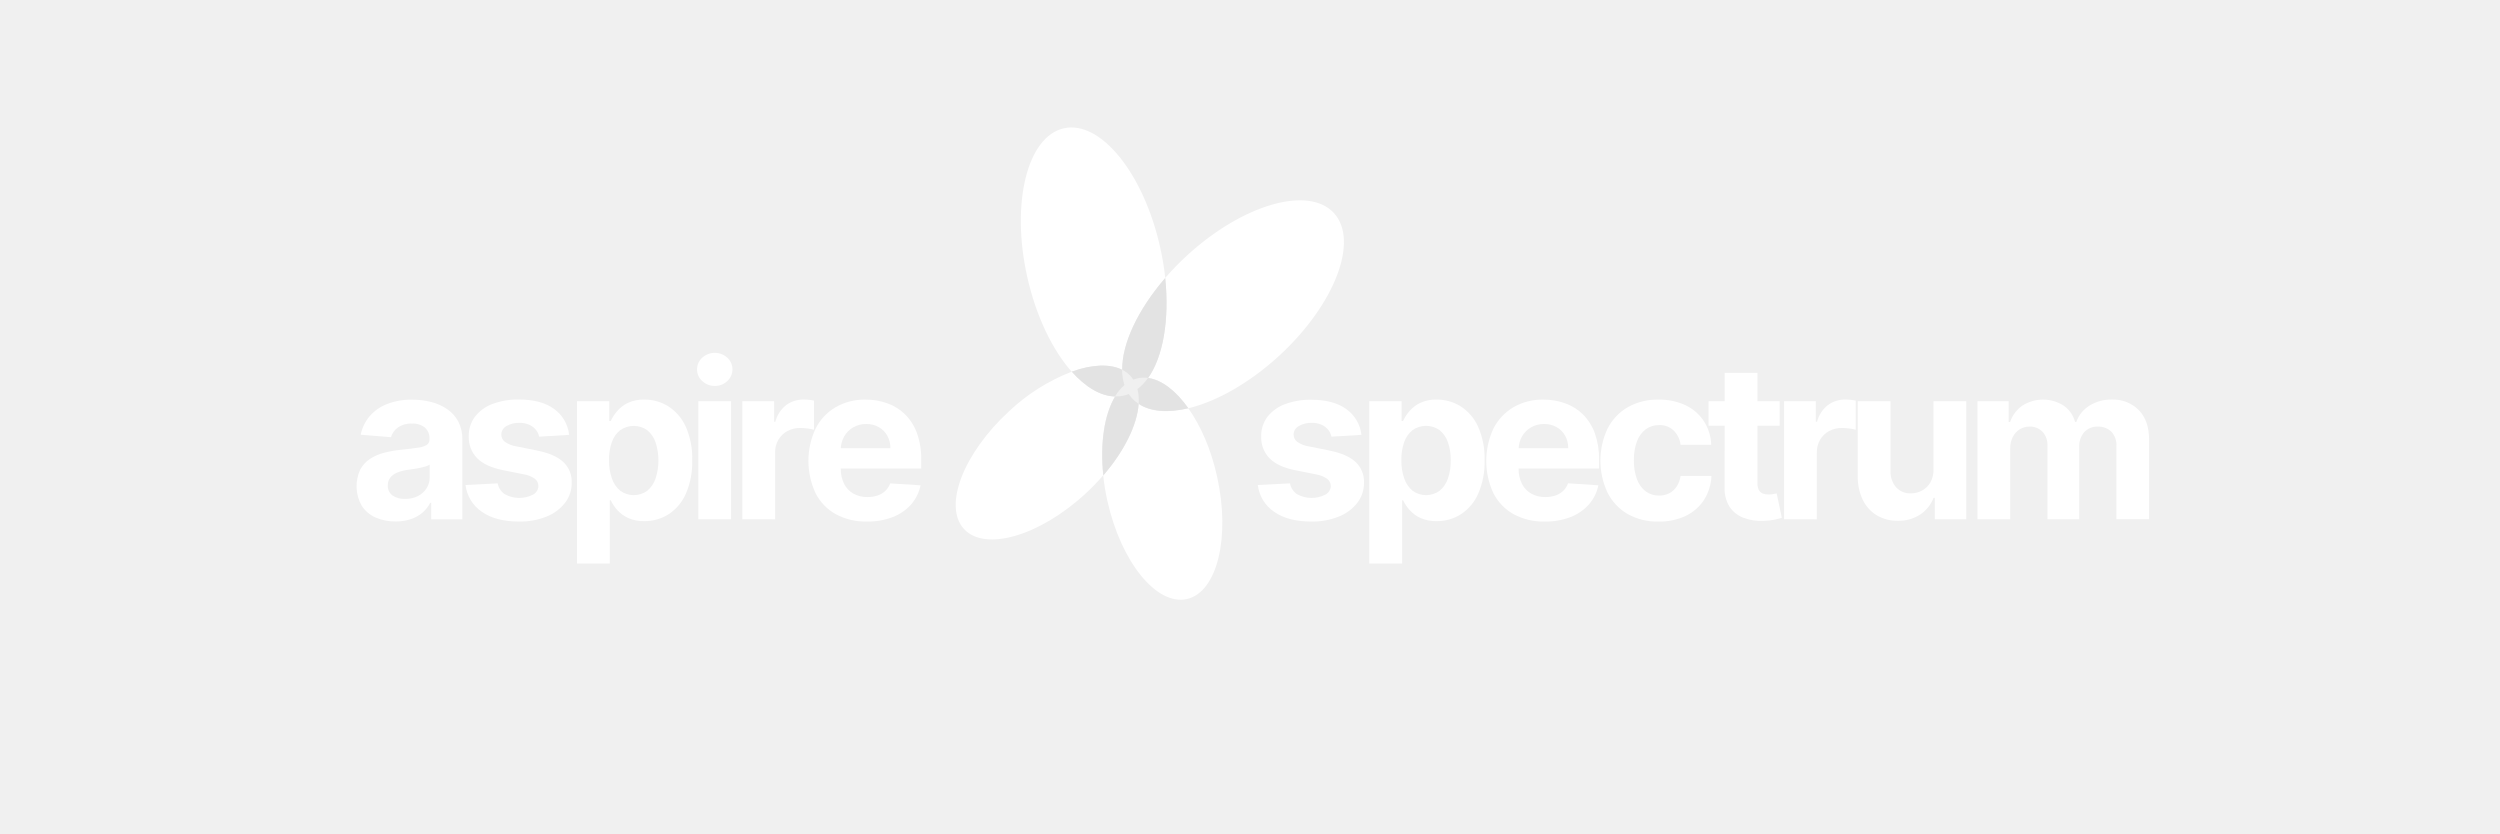
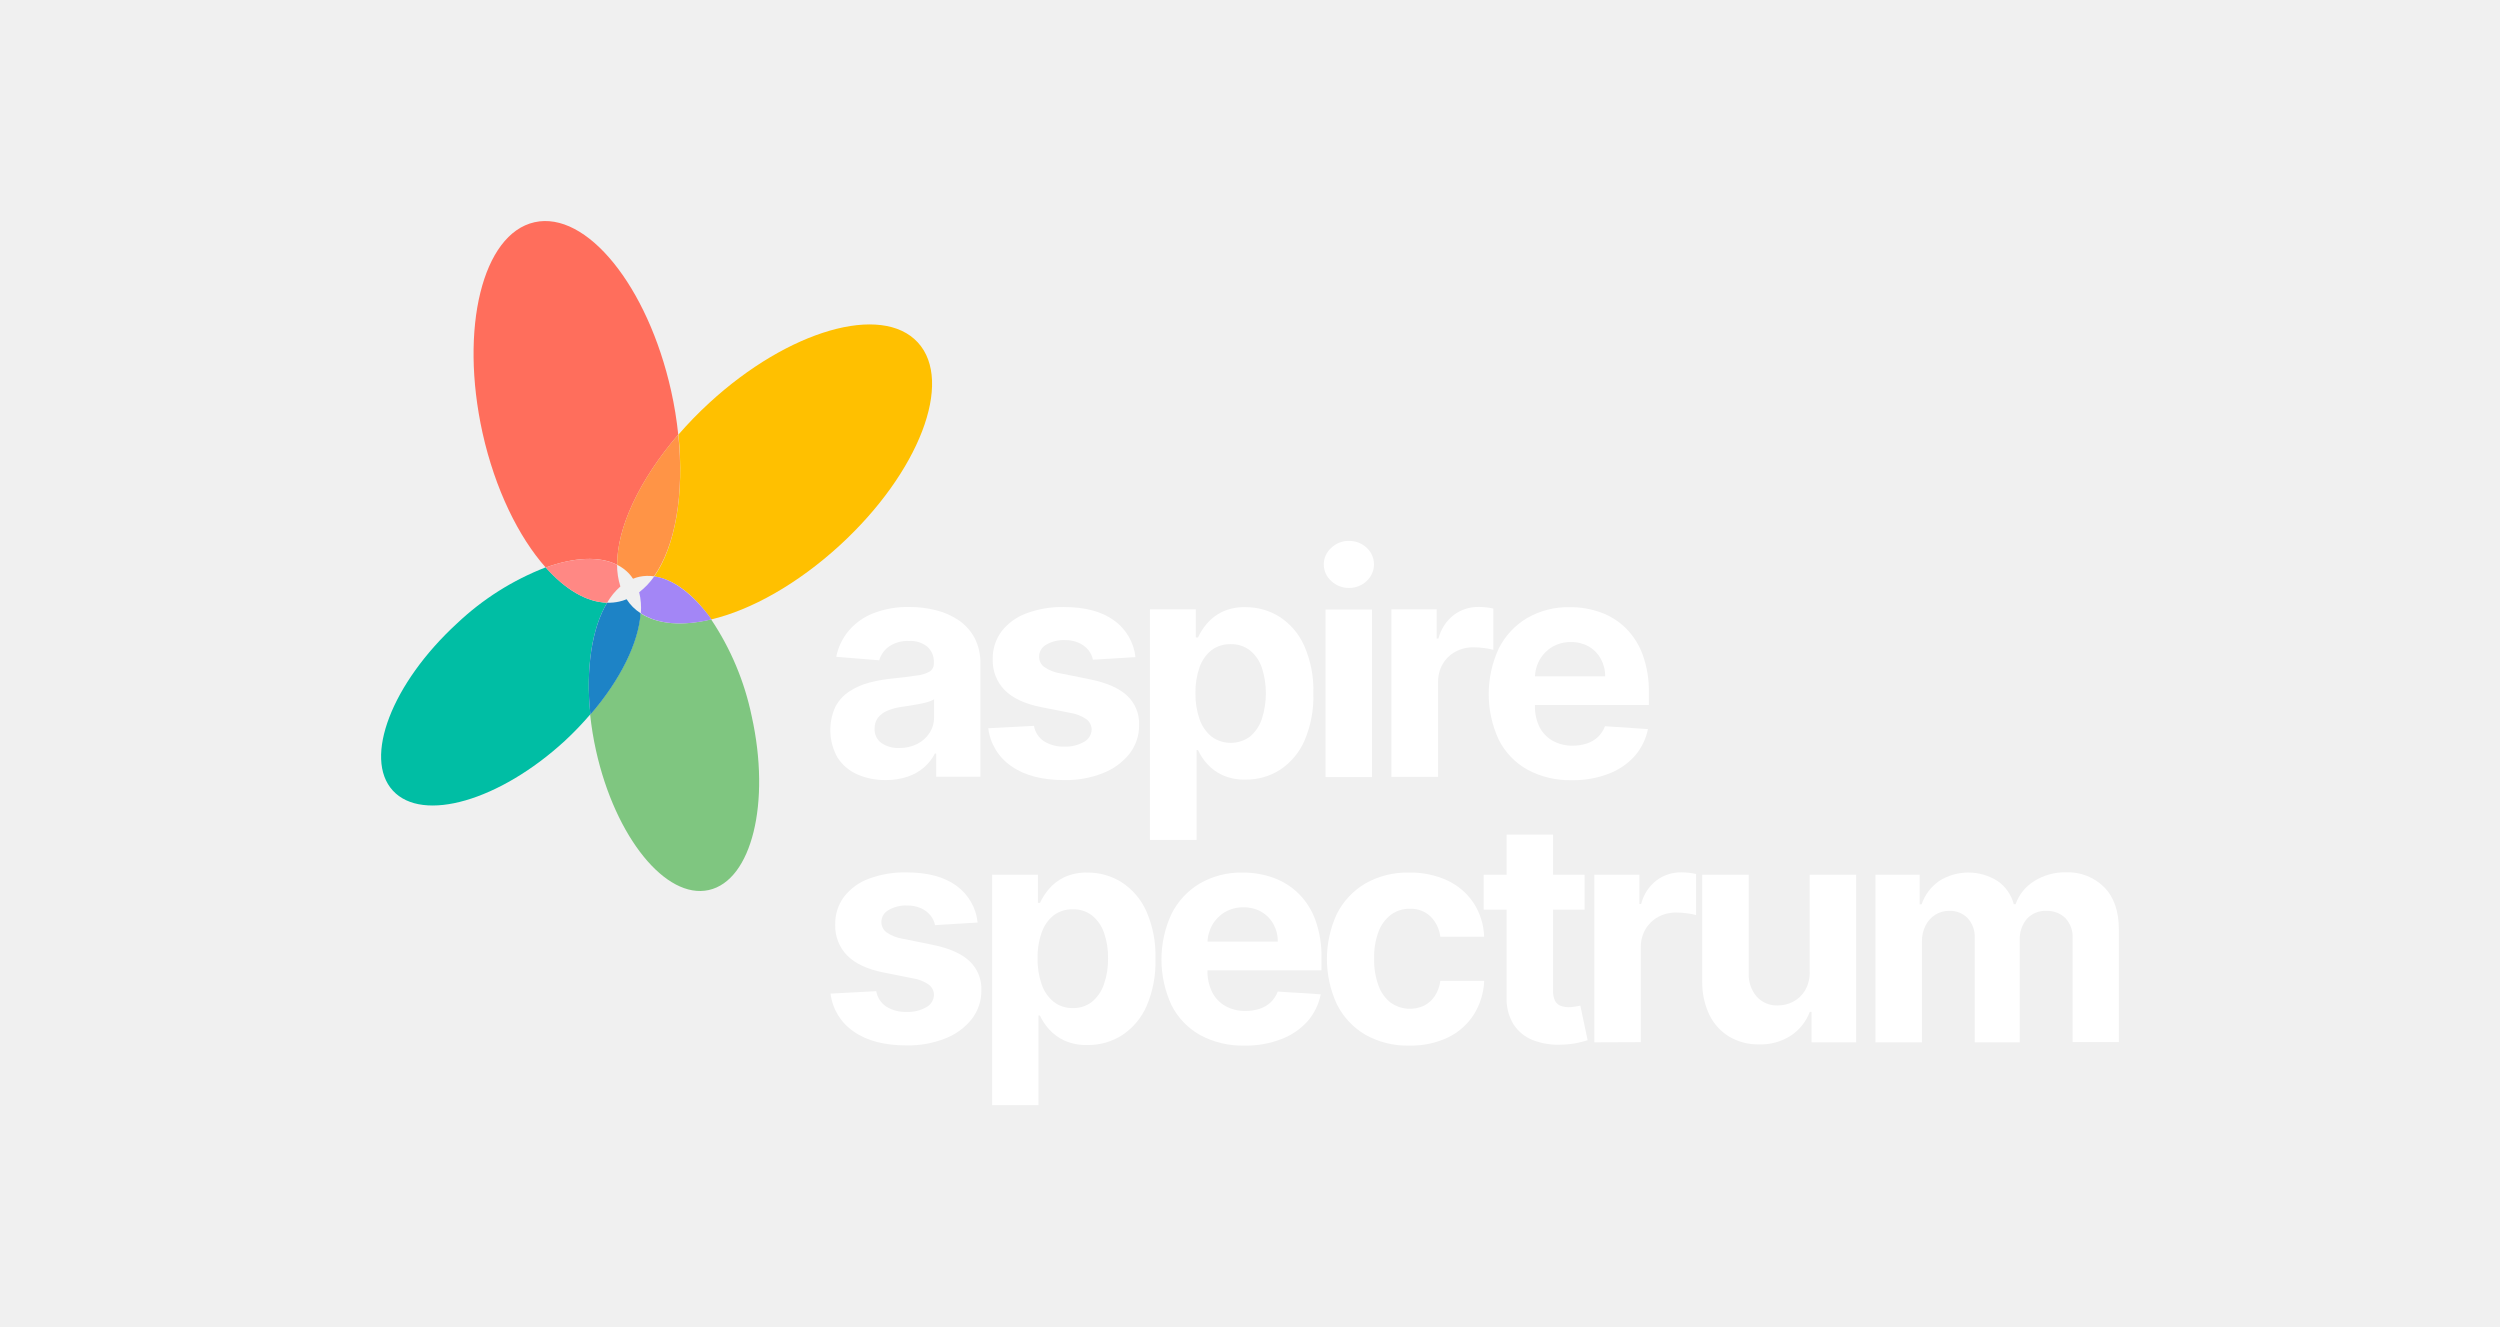
- <svg xmlns="http://www.w3.org/2000/svg" id="Layer_1" data-name="Layer 1" viewBox="0 0 900 300">
+ <svg xmlns="http://www.w3.org/2000/svg" id="Layer_1" data-name="Layer 1" viewBox="0 0 565.54 300">
  <defs>
-     <style>.cls-1{fill:#fff;}.cls-2{fill:#e3e3e3;}</style>
+     <style>.cls-1{fill:#ff6e5c;}.cls-2{fill:#ffc000;}.cls-3{fill:#ff9446;}.cls-4{fill:#00bea4;}.cls-5{fill:#ff8884;}.cls-6{fill:#7fc680;}.cls-7{fill:#a386f6;}.cls-8{fill:#1d83c6;}.cls-9{fill:#fff;}</style>
  </defs>
-   <path class="cls-1" d="M404,133.12c-.08-9.28,5.56-21.52,15.5-33A98.51,98.51,0,0,0,417.65,89C411.72,62.4,396.2,43.24,383,46.19S363.87,73.07,369.8,99.66c3.19,14.29,9.15,26.42,16,34.14C393,131.2,399.49,130.85,404,133.12Z" />
-   <path class="cls-1" d="M413.31,136.06c5,.69,10.07,4.67,14.49,10.92,10.06-2.41,21.88-9,32.66-18.87,20.06-18.43,28.9-41.45,19.74-51.42S447.35,73.59,427.3,92a97.14,97.14,0,0,0-7.84,8.07C421,115.22,418.68,128.48,413.31,136.06Z" />
-   <path class="cls-2" d="M404,133.12a10.67,10.67,0,0,1,3,2.26,11.24,11.24,0,0,1,1,1.3,10.11,10.11,0,0,1,1.56-.49,10.38,10.38,0,0,1,3.77-.13c5.37-7.58,7.73-20.84,6.15-36C409.52,111.6,403.88,123.84,404,133.12Z" />
-   <path class="cls-1" d="M401.41,142.74c-5.22-.13-10.64-3.39-15.58-8.94A69.28,69.28,0,0,0,363.32,148c-16.55,15.21-23.84,34.21-16.29,42.43s27.11,2.57,43.66-12.64a80.78,80.78,0,0,0,6.47-6.67C395.94,159.48,397.57,149.15,401.41,142.74Z" />
-   <path class="cls-2" d="M401.41,142.74a16.28,16.28,0,0,1,3.39-4.12,17.91,17.91,0,0,1-.84-5.5c-4.47-2.27-10.94-1.92-18.13.68C390.77,139.35,396.19,142.61,401.41,142.74Z" />
-   <path class="cls-1" d="M427.8,147c-7.23,1.73-13.54,1.3-17.89-1.57-.51,7.45-5.08,16.86-12.75,25.74a79.14,79.14,0,0,0,1.5,9.17c4.89,21.94,17.7,37.75,28.6,35.32s15.78-22.19,10.88-44.13C436,161.77,432.24,153.24,427.8,147Z" />
-   <path class="cls-2" d="M413.31,136.06a18,18,0,0,1-3.83,4,16.37,16.37,0,0,1,.43,5.32c4.35,2.87,10.66,3.3,17.89,1.57C423.38,140.73,418.27,136.75,413.31,136.06Z" />
-   <path class="cls-2" d="M409.91,145.41a12.72,12.72,0,0,1-2.35-2,13.12,13.12,0,0,1-1.21-1.57,11.23,11.23,0,0,1-1.89.6,12.52,12.52,0,0,1-3,.28c-3.84,6.41-5.47,16.74-4.25,28.41C404.83,162.27,409.4,152.86,409.91,145.41Z" />
-   <path class="cls-1" d="M142.46,187.73a17.57,17.57,0,0,1-7.25-1.42,11.47,11.47,0,0,1-5-4.24,14.27,14.27,0,0,1-.54-13,10.52,10.52,0,0,1,3.55-3.88,17.06,17.06,0,0,1,5.1-2.21,39.15,39.15,0,0,1,6-1.06c2.48-.25,4.47-.5,6-.73a8.39,8.39,0,0,0,3.3-1,2.3,2.3,0,0,0,1-2V158a5.12,5.12,0,0,0-1.65-4.07,6.84,6.84,0,0,0-4.66-1.44,8.3,8.3,0,0,0-5.06,1.4,6.57,6.57,0,0,0-2.5,3.5l-10.9-.89a14.91,14.91,0,0,1,3.26-6.71,15.89,15.89,0,0,1,6.3-4.37,24,24,0,0,1,9-1.54,27.51,27.51,0,0,1,6.79.83,17.93,17.93,0,0,1,5.79,2.58,12.56,12.56,0,0,1,4,4.47,13.68,13.68,0,0,1,1.46,6.52v28.67H155.22V181h-.33a12,12,0,0,1-2.74,3.5,12.44,12.44,0,0,1-4.13,2.35A16.84,16.84,0,0,1,142.46,187.73Zm3.38-8.13a9.83,9.83,0,0,0,4.59-1,8,8,0,0,0,3.13-2.81,7.24,7.24,0,0,0,1.13-4v-4.52a5.78,5.78,0,0,1-1.5.65,21.84,21.84,0,0,1-2.15.53c-.79.16-1.59.3-2.38.42l-2.16.31a15,15,0,0,0-3.62,1,5.85,5.85,0,0,0-2.41,1.79,4.45,4.45,0,0,0-.86,2.78,4.23,4.23,0,0,0,1.76,3.67A7.48,7.48,0,0,0,145.84,179.6Z" />
-   <path class="cls-1" d="M204.88,156.54l-10.79.66a5.73,5.73,0,0,0-1.19-2.5,6.49,6.49,0,0,0-2.4-1.8,8.42,8.42,0,0,0-3.53-.68,8.79,8.79,0,0,0-4.62,1.15,3.48,3.48,0,0,0-1.88,3.06,3.25,3.25,0,0,0,1.22,2.57,9.59,9.59,0,0,0,4.18,1.69l7.69,1.55q6.21,1.27,9.25,4.1a9.63,9.63,0,0,1,3,7.42,11.57,11.57,0,0,1-2.45,7.33,15.86,15.86,0,0,1-6.7,4.91,25.25,25.25,0,0,1-9.78,1.76q-8.44,0-13.44-3.53a13.62,13.62,0,0,1-5.85-9.62l11.59-.6a5.89,5.89,0,0,0,2.55,3.91,10.82,10.82,0,0,0,10.17.14,3.65,3.65,0,0,0,1.93-3.11,3.31,3.31,0,0,0-1.36-2.65,9.94,9.94,0,0,0-4.1-1.59l-7.36-1.47q-6.23-1.25-9.26-4.31a10.7,10.7,0,0,1-3-7.84A11.35,11.35,0,0,1,171,150a14.08,14.08,0,0,1,6.28-4.57,25.77,25.77,0,0,1,9.51-1.61q8.06,0,12.69,3.41A13.14,13.14,0,0,1,204.88,156.54Z" />
-   <path class="cls-1" d="M207.71,202.88V144.42h11.62v7.14h.53a15.53,15.53,0,0,1,2.26-3.5,11.71,11.71,0,0,1,3.87-3,13.14,13.14,0,0,1,6-1.21,16.08,16.08,0,0,1,8.58,2.42,17,17,0,0,1,6.28,7.28,27.85,27.85,0,0,1,2.35,12.17,28.29,28.29,0,0,1-2.28,12,17,17,0,0,1-6.2,7.39,15.91,15.91,0,0,1-8.76,2.5,13.5,13.5,0,0,1-5.83-1.13,12,12,0,0,1-3.92-2.87,14.16,14.16,0,0,1-2.32-3.5h-.36v22.76Zm11.54-37.21a19,19,0,0,0,1.05,6.62,9.78,9.78,0,0,0,3,4.39,8.27,8.27,0,0,0,9.71,0,9.8,9.8,0,0,0,3-4.43,21.09,21.09,0,0,0,0-13,9.73,9.73,0,0,0-3-4.38,8.48,8.48,0,0,0-9.76,0,9.43,9.43,0,0,0-3,4.32A18.69,18.69,0,0,0,219.25,165.67Z" />
-   <path class="cls-1" d="M257.34,138.94a6.44,6.44,0,0,1-4.52-1.75,5.53,5.53,0,0,1-1.88-4.21,5.6,5.6,0,0,1,1.88-4.22,6.69,6.69,0,0,1,9,0,5.69,5.69,0,0,1,0,8.43A6.32,6.32,0,0,1,257.34,138.94Zm-5.95,48V144.42h11.79v42.51Z" />
-   <path class="cls-1" d="M267.25,186.93V144.42h11.43v7.41h.44a11.15,11.15,0,0,1,3.9-6,10.38,10.38,0,0,1,6.32-2,16.45,16.45,0,0,1,1.91.11,12.54,12.54,0,0,1,1.79.3v10.47a14.62,14.62,0,0,0-2.29-.45,20.57,20.57,0,0,0-2.69-.19,9.39,9.39,0,0,0-4.63,1.12,8.34,8.34,0,0,0-3.21,3.11,8.82,8.82,0,0,0-1.18,4.6v24.05Z" />
-   <path class="cls-1" d="M312.12,187.76a22.57,22.57,0,0,1-11.28-2.67,18,18,0,0,1-7.26-7.58,27.57,27.57,0,0,1,0-23.16,18.79,18.79,0,0,1,7.18-7.72,20.89,20.89,0,0,1,10.89-2.77,22.4,22.4,0,0,1,7.85,1.35,17.57,17.57,0,0,1,6.36,4,18.28,18.28,0,0,1,4.25,6.74,26.85,26.85,0,0,1,1.53,9.48v3.24H295.73v-7.31h24.81a9,9,0,0,0-1.11-4.51,8,8,0,0,0-3.06-3.08,8.91,8.91,0,0,0-4.53-1.13,9.06,9.06,0,0,0-4.74,1.24,8.86,8.86,0,0,0-3.23,3.29,9.46,9.46,0,0,0-1.19,4.58v6.95a11.75,11.75,0,0,0,1.18,5.45,8.38,8.38,0,0,0,3.33,3.54,10,10,0,0,0,5.12,1.25,11.14,11.14,0,0,0,3.6-.55,7.64,7.64,0,0,0,2.8-1.66,7.38,7.38,0,0,0,1.77-2.72l10.91.72A15,15,0,0,1,328,181.6a17.08,17.08,0,0,1-6.59,4.54A24.77,24.77,0,0,1,312.12,187.76Z" />
-   <path class="cls-1" d="M490.12,156.54l-10.8.66a5.63,5.63,0,0,0-1.19-2.5,6.54,6.54,0,0,0-2.39-1.8,8.48,8.48,0,0,0-3.53-.68,8.74,8.74,0,0,0-4.62,1.15,3.47,3.47,0,0,0-1.89,3.06,3.28,3.28,0,0,0,1.22,2.57,9.64,9.64,0,0,0,4.18,1.69l7.7,1.55q6.19,1.27,9.24,4.1a9.64,9.64,0,0,1,3,7.42,11.63,11.63,0,0,1-2.45,7.33,16,16,0,0,1-6.7,4.91,25.33,25.33,0,0,1-9.79,1.76c-5.63,0-10.1-1.17-13.44-3.53a13.62,13.62,0,0,1-5.85-9.62l11.6-.6a5.91,5.91,0,0,0,2.54,3.91,10.84,10.84,0,0,0,10.18.14A3.66,3.66,0,0,0,479.1,175a3.31,3.31,0,0,0-1.36-2.65,9.88,9.88,0,0,0-4.09-1.59l-7.36-1.47q-6.24-1.25-9.26-4.31a10.7,10.7,0,0,1-3-7.84,11.4,11.4,0,0,1,2.22-7.05,14.11,14.11,0,0,1,6.29-4.57,25.71,25.71,0,0,1,9.5-1.61q8.06,0,12.7,3.41A13.18,13.18,0,0,1,490.12,156.54Z" />
-   <path class="cls-1" d="M492.94,202.88V144.42h11.63v7.14h.52a15.53,15.53,0,0,1,2.26-3.5,11.85,11.85,0,0,1,3.88-3,13.07,13.07,0,0,1,6-1.21,16.08,16.08,0,0,1,8.58,2.42,16.94,16.94,0,0,1,6.28,7.28,27.85,27.85,0,0,1,2.36,12.17,28.14,28.14,0,0,1-2.29,12,17,17,0,0,1-6.2,7.39,15.91,15.91,0,0,1-8.76,2.5,13.43,13.43,0,0,1-5.82-1.13,11.83,11.83,0,0,1-3.92-2.87,14.21,14.21,0,0,1-2.33-3.5h-.36v22.76Zm11.55-37.21a19,19,0,0,0,1.05,6.62,9.76,9.76,0,0,0,3,4.39,8.29,8.29,0,0,0,9.72,0,9.8,9.8,0,0,0,3-4.43,19,19,0,0,0,1-6.55,18.81,18.81,0,0,0-1-6.47,9.71,9.71,0,0,0-3-4.38,8.48,8.48,0,0,0-9.76,0,9.43,9.43,0,0,0-3,4.32A18.69,18.69,0,0,0,504.49,165.67Z" />
-   <path class="cls-1" d="M556.14,187.76a22.57,22.57,0,0,1-11.28-2.67,18.12,18.12,0,0,1-7.26-7.58,27.57,27.57,0,0,1,0-23.16,18.85,18.85,0,0,1,7.18-7.72,20.89,20.89,0,0,1,10.89-2.77,22.4,22.4,0,0,1,7.85,1.35,17.61,17.61,0,0,1,6.37,4,18.54,18.54,0,0,1,4.25,6.74,27.09,27.09,0,0,1,1.52,9.48v3.24h-35.9v-7.31h24.8a9,9,0,0,0-1.11-4.51,8,8,0,0,0-3.06-3.08,8.89,8.89,0,0,0-4.52-1.13,9.09,9.09,0,0,0-4.75,1.24,8.86,8.86,0,0,0-3.23,3.29,9.46,9.46,0,0,0-1.19,4.58v6.95a11.87,11.87,0,0,0,1.18,5.45,8.4,8.4,0,0,0,3.34,3.54,10,10,0,0,0,5.12,1.25,11.14,11.14,0,0,0,3.6-.55,7.59,7.59,0,0,0,2.79-1.66A7.13,7.13,0,0,0,564.5,174l10.91.72A15,15,0,0,1,572,181.6a17.08,17.08,0,0,1-6.59,4.54A24.73,24.73,0,0,1,556.14,187.76Z" />
-   <path class="cls-1" d="M597.09,187.76A21.54,21.54,0,0,1,585.87,185a18.44,18.44,0,0,1-7.2-7.74,27.16,27.16,0,0,1,0-22.87,18.75,18.75,0,0,1,7.21-7.73A21.43,21.43,0,0,1,597,143.86a22.27,22.27,0,0,1,9.74,2,16.29,16.29,0,0,1,6.61,5.68,16.62,16.62,0,0,1,2.69,8.58H605a8.68,8.68,0,0,0-2.48-5.14,7.18,7.18,0,0,0-5.24-1.95,8,8,0,0,0-4.78,1.48,9.68,9.68,0,0,0-3.17,4.31,18.46,18.46,0,0,0-1.13,6.83,18.86,18.86,0,0,0,1.12,6.92,9.54,9.54,0,0,0,3.17,4.35,7.89,7.89,0,0,0,4.79,1.49,7.77,7.77,0,0,0,3.64-.83,7.05,7.05,0,0,0,2.68-2.42,9.22,9.22,0,0,0,1.4-3.83h11.13a17.59,17.59,0,0,1-2.64,8.57,16.25,16.25,0,0,1-6.52,5.77A21.82,21.82,0,0,1,597.09,187.76Z" />
-   <path class="cls-1" d="M640.68,144.42v8.85h-25.6v-8.85Zm-19.79-10.19h11.79v39.64a5.3,5.3,0,0,0,.5,2.53,2.72,2.72,0,0,0,1.4,1.26,5.58,5.58,0,0,0,2.09.36,9.4,9.4,0,0,0,1.66-.15l1.27-.24,1.86,8.78c-.6.18-1.43.4-2.5.65a20.34,20.34,0,0,1-3.9.45,17.8,17.8,0,0,1-7.46-1.13,10.48,10.48,0,0,1-5-4,12.37,12.37,0,0,1-1.74-6.92Z" />
-   <path class="cls-1" d="M642.27,186.93V144.42H653.7v7.41h.44a11.15,11.15,0,0,1,3.9-6,10.38,10.38,0,0,1,6.32-2,16.45,16.45,0,0,1,1.91.11,13,13,0,0,1,1.8.3v10.47a15,15,0,0,0-2.3-.45,20.57,20.57,0,0,0-2.69-.19,9.39,9.39,0,0,0-4.63,1.12,8.34,8.34,0,0,0-3.21,3.11,8.82,8.82,0,0,0-1.18,4.6v24.05Z" />
-   <path class="cls-1" d="M696.06,168.83V144.42h11.79v42.51H696.53v-7.72h-.44a12.6,12.6,0,0,1-4.78,6,14.11,14.11,0,0,1-8.12,2.27,14.35,14.35,0,0,1-7.5-1.94,13.16,13.16,0,0,1-5.05-5.51,18.93,18.93,0,0,1-1.85-8.55V144.42h11.8v25a8.58,8.58,0,0,0,2,6,6.87,6.87,0,0,0,5.34,2.19,8.47,8.47,0,0,0,4-1,7.71,7.71,0,0,0,3-2.92A9.11,9.11,0,0,0,696.06,168.83Z" />
-   <path class="cls-1" d="M711.89,186.93V144.42h11.24v7.5h.5a11.76,11.76,0,0,1,4.43-5.9,13.81,13.81,0,0,1,14.86,0,10.33,10.33,0,0,1,4.1,5.88h.44a11.38,11.38,0,0,1,4.72-5.86,14.7,14.7,0,0,1,8.1-2.2,13,13,0,0,1,9.67,3.78q3.72,3.78,3.72,10.7v28.59H761.91V160.66a7,7,0,0,0-1.88-5.31,6.62,6.62,0,0,0-4.71-1.77,6.36,6.36,0,0,0-5,2,7.79,7.79,0,0,0-1.8,5.36v26H737.08V160.42a6.9,6.9,0,0,0-1.79-5,6.23,6.23,0,0,0-4.69-1.85,6.56,6.56,0,0,0-3.53,1,7,7,0,0,0-2.47,2.74,8.77,8.77,0,0,0-.92,4.11v25.52Z" />
+   <path class="cls-1" d="M139.61,127.77c-.06-8.28,5-19.19,13.82-29.45a85.93,85.93,0,0,0-1.61-9.9c-5.29-23.7-19.13-40.78-30.9-38.15s-17,24-11.76,47.67c2.84,12.73,8.16,23.55,14.29,30.44C129.86,126.06,135.63,125.75,139.61,127.77Z" />
+   <path class="cls-2" d="M148,130.39c4.42.61,9,4.16,12.92,9.73,9-2.14,19.51-8,29.12-16.82,17.88-16.43,25.75-36.95,17.59-45.83s-29.28-2.78-47.16,13.65a88.86,88.86,0,0,0-7,7.2C154.84,111.81,152.74,123.63,148,130.39Z" />
+   <path class="cls-3" d="M139.61,127.77a9.41,9.41,0,0,1,2.7,2,9.81,9.81,0,0,1,.89,1.15,9.36,9.36,0,0,1,1.39-.44,9.48,9.48,0,0,1,3.36-.11c4.79-6.76,6.89-18.58,5.48-32.07C144.57,108.58,139.55,119.49,139.61,127.77Z" />
+   <path class="cls-4" d="M137.34,136.34c-4.65-.11-9.48-3-13.89-8a61.49,61.49,0,0,0-20.06,12.68c-14.76,13.56-21.26,30.49-14.52,37.83s24.16,2.29,38.92-11.27a72.88,72.88,0,0,0,5.76-6C132.46,151.27,133.91,142.05,137.34,136.34Z" />
+   <path class="cls-5" d="M137.34,136.34a14.64,14.64,0,0,1,3-3.67,16.29,16.29,0,0,1-.75-4.9c-4-2-9.75-1.71-16.16.61C127.86,133.32,132.69,136.23,137.34,136.34Z" />
+   <path class="cls-6" d="M160.87,140.12c-6.45,1.54-12.07,1.16-16-1.4-.45,6.65-4.53,15-11.37,22.95a72,72,0,0,0,1.34,8.17c4.36,19.57,15.78,33.66,25.5,31.5s14.06-19.79,9.7-39.35A61.83,61.83,0,0,0,160.87,140.12Z" />
+   <path class="cls-7" d="M148,130.39a16.29,16.29,0,0,1-3.41,3.59,14.57,14.57,0,0,1,.38,4.74c3.88,2.56,9.5,2.94,16,1.4C156.93,134.55,152.37,131,148,130.39Z" />
+   <path class="cls-8" d="M144.92,138.72a10.22,10.22,0,0,1-3.17-3.16,10,10,0,0,1-1.69.53,10.37,10.37,0,0,1-2.72.25c-3.43,5.71-4.88,14.93-3.79,25.33C140.39,153.75,144.47,145.37,144.92,138.72Z" />
+   <path class="cls-9" d="M200.42,176.46a15.66,15.66,0,0,1-6.47-1.27,10.21,10.21,0,0,1-4.47-3.78,12.69,12.69,0,0,1-.49-11.56,9.45,9.45,0,0,1,3.16-3.45,15.44,15.44,0,0,1,4.56-2,34.63,34.63,0,0,1,5.36-.93c2.21-.23,4-.45,5.33-.66a7.41,7.41,0,0,0,2.94-.92,2.06,2.06,0,0,0,.91-1.83v-.15a4.54,4.54,0,0,0-1.47-3.62,6.09,6.09,0,0,0-4.16-1.29,7.4,7.4,0,0,0-4.51,1.25,5.82,5.82,0,0,0-2.22,3.12l-9.72-.79a13.2,13.2,0,0,1,2.91-6,14,14,0,0,1,5.61-3.9,21.38,21.38,0,0,1,8-1.37,24.07,24.07,0,0,1,6.06.74,15.92,15.92,0,0,1,5.16,2.29,11.32,11.32,0,0,1,3.57,4,12.13,12.13,0,0,1,1.3,5.81v25.56h-10v-5.25h-.29a10.65,10.65,0,0,1-2.44,3.12,11.06,11.06,0,0,1-3.68,2.1A15,15,0,0,1,200.42,176.46Zm3-7.25a8.68,8.68,0,0,0,4.09-.93,7.08,7.08,0,0,0,2.79-2.51,6.42,6.42,0,0,0,1-3.57v-4a5.84,5.84,0,0,1-1.35.58c-.57.17-1.2.32-1.91.46s-1.42.27-2.12.37l-1.93.29a13.19,13.19,0,0,0-3.23.86,5.34,5.34,0,0,0-2.15,1.59,4,4,0,0,0-.76,2.48,3.78,3.78,0,0,0,1.56,3.27A6.7,6.7,0,0,0,203.43,169.21Z" />
+   <path class="cls-9" d="M256.86,148.65l-9.62.59a5.17,5.17,0,0,0-1.06-2.23A6,6,0,0,0,244,145.4a7.57,7.57,0,0,0-3.15-.6,7.82,7.82,0,0,0-4.12,1,3.12,3.12,0,0,0-1.67,2.73,2.94,2.94,0,0,0,1.08,2.3,8.76,8.76,0,0,0,3.73,1.5l6.86,1.38q5.52,1.14,8.24,3.66a8.57,8.57,0,0,1,2.71,6.61,10.35,10.35,0,0,1-2.18,6.54,14.34,14.34,0,0,1-6,4.38,22.76,22.76,0,0,1-8.72,1.57q-7.53,0-12-3.15a12.17,12.17,0,0,1-5.22-8.58l10.34-.54a5.26,5.26,0,0,0,2.27,3.49,8.14,8.14,0,0,0,4.61,1.2,8.23,8.23,0,0,0,4.45-1.07,3.28,3.28,0,0,0,1.72-2.78,3,3,0,0,0-1.21-2.36,8.94,8.94,0,0,0-3.65-1.42l-6.57-1.3q-5.55-1.11-8.25-3.85a9.55,9.55,0,0,1-2.7-7,10.19,10.19,0,0,1,2-6.29,12.63,12.63,0,0,1,5.61-4.07,23,23,0,0,1,8.47-1.43q7.18,0,11.32,3A11.76,11.76,0,0,1,256.86,148.65Z" />
+   <path class="cls-9" d="M260.14,190V137.84h10.37v6.37H271a13.88,13.88,0,0,1,2-3.12,10.68,10.68,0,0,1,3.45-2.67,11.86,11.86,0,0,1,5.32-1.07,14.32,14.32,0,0,1,7.65,2.16A15.05,15.05,0,0,1,295,146a24.76,24.76,0,0,1,2.1,10.84,25.12,25.12,0,0,1-2,10.7,15.22,15.22,0,0,1-5.52,6.59,14.2,14.2,0,0,1-7.81,2.23,12.15,12.15,0,0,1-5.2-1,10.66,10.66,0,0,1-3.49-2.55,12.29,12.29,0,0,1-2.07-3.13h-.32V190Zm10.29-33.17a17,17,0,0,0,.94,5.9,8.73,8.73,0,0,0,2.71,3.91,7.37,7.37,0,0,0,8.67,0,8.82,8.82,0,0,0,2.7-4,18.87,18.87,0,0,0,0-11.61,8.59,8.59,0,0,0-2.69-3.9,6.8,6.8,0,0,0-4.37-1.41,6.93,6.93,0,0,0-4.33,1.36,8.59,8.59,0,0,0-2.7,3.85A16.77,16.77,0,0,0,270.43,156.79Z" />
+   <path class="cls-9" d="M305.16,133a5.69,5.69,0,0,1-4-1.56,5,5,0,0,1,0-7.51,5.61,5.61,0,0,1,4-1.57,5.73,5.73,0,0,1,4,1.55,5.09,5.09,0,0,1,0,7.52A5.67,5.67,0,0,1,305.16,133Zm-5.31,42.78v-37.9h10.52v37.9Z" />
+   <path class="cls-9" d="M314.76,175.74v-37.9H325v6.61h.4a9.84,9.84,0,0,1,3.48-5.34,9.15,9.15,0,0,1,5.62-1.81,14.69,14.69,0,0,1,1.7.1,10.55,10.55,0,0,1,1.61.27V147a14.28,14.28,0,0,0-2.05-.4,19.29,19.29,0,0,0-2.39-.17,8.4,8.4,0,0,0-4.14,1,7.39,7.39,0,0,0-2.86,2.77,7.92,7.92,0,0,0-1.05,4.1v21.44Z" />
+   <path class="cls-9" d="M355.57,176.49a20.1,20.1,0,0,1-10.06-2.39,16.05,16.05,0,0,1-6.47-6.76,24.59,24.59,0,0,1,0-20.64,16.75,16.75,0,0,1,6.4-6.88,18.55,18.55,0,0,1,9.71-2.47,20.07,20.07,0,0,1,7,1.2,15.61,15.61,0,0,1,5.67,3.59,16.22,16.22,0,0,1,3.79,6A23.91,23.91,0,0,1,373,156.6v2.88H341V153h22.11a8,8,0,0,0-1-4,7.14,7.14,0,0,0-2.72-2.76,8,8,0,0,0-4-1,8.13,8.13,0,0,0-4.23,1.09,7.93,7.93,0,0,0-2.87,2.94,8.29,8.29,0,0,0-1.06,4.08v6.2a10.56,10.56,0,0,0,1,4.86,7.44,7.44,0,0,0,3,3.16,9,9,0,0,0,4.56,1.11,9.91,9.91,0,0,0,3.21-.5,6.5,6.5,0,0,0,2.49-1.48,6.37,6.37,0,0,0,1.58-2.41l9.72.64a13.21,13.21,0,0,1-3,6.1,15.12,15.12,0,0,1-5.87,4A22.09,22.09,0,0,1,355.57,176.49Z" />
+   <path class="cls-9" d="M221.15,208.69l-9.63.59a5.06,5.06,0,0,0-1.06-2.23,5.7,5.7,0,0,0-2.13-1.6,7.41,7.41,0,0,0-3.15-.61,7.7,7.7,0,0,0-4.12,1,3.08,3.08,0,0,0-1.68,2.72,2.92,2.92,0,0,0,1.09,2.3,8.66,8.66,0,0,0,3.72,1.5l6.86,1.39q5.53,1.13,8.25,3.65A8.59,8.59,0,0,1,222,224a10.41,10.41,0,0,1-2.18,6.54,14.21,14.21,0,0,1-6,4.38,22.72,22.72,0,0,1-8.72,1.57q-7.53,0-12-3.15a12.17,12.17,0,0,1-5.22-8.57l10.34-.55a5.24,5.24,0,0,0,2.27,3.49,8.17,8.17,0,0,0,4.62,1.2,8.26,8.26,0,0,0,4.45-1.07,3.27,3.27,0,0,0,1.72-2.78,2.93,2.93,0,0,0-1.21-2.35,8.79,8.79,0,0,0-3.66-1.42L199.9,220q-5.55-1.11-8.25-3.85a9.51,9.51,0,0,1-2.71-7,10.21,10.21,0,0,1,2-6.3,12.62,12.62,0,0,1,5.6-4.07,23.06,23.06,0,0,1,8.48-1.43q7.19,0,11.31,3A11.7,11.7,0,0,1,221.15,208.69Z" />
+   <path class="cls-9" d="M224.43,250V197.88H234.8v6.37h.46a13.6,13.6,0,0,1,2-3.12,10.57,10.57,0,0,1,3.45-2.67,11.86,11.86,0,0,1,5.32-1.07,14.32,14.32,0,0,1,7.65,2.16,15.12,15.12,0,0,1,5.6,6.49,24.79,24.79,0,0,1,2.1,10.84,25.12,25.12,0,0,1-2,10.7,15.19,15.19,0,0,1-5.53,6.59A14.18,14.18,0,0,1,246,236.4a12,12,0,0,1-5.19-1,10.42,10.42,0,0,1-3.49-2.55,12.75,12.75,0,0,1-2.08-3.12h-.32V250Zm10.29-33.17a16.75,16.75,0,0,0,.94,5.9,8.65,8.65,0,0,0,2.71,3.91,6.81,6.81,0,0,0,4.32,1.4,6.7,6.7,0,0,0,4.34-1.42,8.76,8.76,0,0,0,2.71-4,17.09,17.09,0,0,0,.92-5.84,16.72,16.72,0,0,0-.91-5.77,8.67,8.67,0,0,0-2.69-3.9,6.82,6.82,0,0,0-4.37-1.41,6.93,6.93,0,0,0-4.33,1.36,8.44,8.44,0,0,0-2.7,3.85A16.54,16.54,0,0,0,234.72,216.83Z" />
+   <path class="cls-9" d="M281.54,236.53a20.16,20.16,0,0,1-10.05-2.38,16.1,16.1,0,0,1-6.48-6.77,24.59,24.59,0,0,1,0-20.64,16.75,16.75,0,0,1,6.4-6.88,18.57,18.57,0,0,1,9.71-2.47,20,20,0,0,1,7,1.2,15.78,15.78,0,0,1,5.68,3.59,16.24,16.24,0,0,1,3.78,6,23.85,23.85,0,0,1,1.36,8.45v2.88h-32V213h22.11a8,8,0,0,0-1-4,7.14,7.14,0,0,0-2.73-2.75,7.9,7.9,0,0,0-4-1,8.14,8.14,0,0,0-4.24,1.09,8,8,0,0,0-2.87,2.94,8.44,8.44,0,0,0-1.06,4.09v6.19a10.53,10.53,0,0,0,1.05,4.86,7.5,7.5,0,0,0,3,3.16,9,9,0,0,0,4.57,1.11,10,10,0,0,0,3.21-.49,6.76,6.76,0,0,0,2.49-1.48,6.61,6.61,0,0,0,1.58-2.42l9.72.64a13.24,13.24,0,0,1-3,6.11,15.17,15.17,0,0,1-5.88,4A21.9,21.9,0,0,1,281.54,236.53Z" />
+   <path class="cls-9" d="M318.82,236.53a19.33,19.33,0,0,1-10-2.48,16.55,16.55,0,0,1-6.41-6.9,24.34,24.34,0,0,1,0-20.4,16.74,16.74,0,0,1,6.43-6.88,19.09,19.09,0,0,1,9.92-2.48,19.78,19.78,0,0,1,8.69,1.8,14.48,14.48,0,0,1,5.89,5.06,14.86,14.86,0,0,1,2.4,7.65h-9.92a7.79,7.79,0,0,0-2.21-4.58,6.42,6.42,0,0,0-4.68-1.74,7,7,0,0,0-4.25,1.32,8.56,8.56,0,0,0-2.83,3.84,16.45,16.45,0,0,0-1,6.09,16.79,16.79,0,0,0,1,6.17,8.55,8.55,0,0,0,2.82,3.88,7.51,7.51,0,0,0,7.52.59,6.25,6.25,0,0,0,2.39-2.16,8.25,8.25,0,0,0,1.25-3.42h9.92a15.57,15.57,0,0,1-2.36,7.64,14.4,14.4,0,0,1-5.81,5.15A19.44,19.44,0,0,1,318.82,236.53Z" />
+   <path class="cls-9" d="M358.46,197.88v7.9H335.63v-7.9Zm-17.64-9.08h10.51v35.34a4.82,4.82,0,0,0,.44,2.26,2.43,2.43,0,0,0,1.25,1.12,5,5,0,0,0,1.86.32,7.35,7.35,0,0,0,1.48-.14l1.14-.2,1.65,7.82c-.53.16-1.27.36-2.22.58a18.68,18.68,0,0,1-3.48.41,15.92,15.92,0,0,1-6.65-1,9.25,9.25,0,0,1-4.43-3.6,11,11,0,0,1-1.55-6.17Z" />
+   <path class="cls-9" d="M360.67,235.79V197.88h10.19v6.62h.39a9.84,9.84,0,0,1,3.48-5.35,9.2,9.2,0,0,1,5.63-1.81,15,15,0,0,1,1.7.1,14.15,14.15,0,0,1,1.61.27V207a14.28,14.28,0,0,0-2.05-.4,19.44,19.44,0,0,0-2.4-.17,8.39,8.39,0,0,0-4.13,1,7.42,7.42,0,0,0-2.86,2.78,7.88,7.88,0,0,0-1.05,4.09v21.45Z" />
+   <path class="cls-9" d="M409.38,219.65V197.88h10.51v37.91H409.8V228.9h-.39a11.28,11.28,0,0,1-4.26,5.36,12.56,12.56,0,0,1-7.24,2,12.77,12.77,0,0,1-6.69-1.73,11.79,11.79,0,0,1-4.51-4.91,17,17,0,0,1-1.64-7.62V197.88h10.52v22.26a7.62,7.62,0,0,0,1.8,5.31,6.12,6.12,0,0,0,4.76,2,7.5,7.5,0,0,0,3.55-.88,6.75,6.75,0,0,0,2.68-2.6A8.09,8.09,0,0,0,409.38,219.65Z" />
+   <path class="cls-9" d="M424.26,235.79V197.88h10v6.69h.44a10.58,10.58,0,0,1,3.95-5.26,12.34,12.34,0,0,1,13.25,0,9.22,9.22,0,0,1,3.65,5.24h.4a10.12,10.12,0,0,1,4.2-5.22,13.05,13.05,0,0,1,7.22-2,11.58,11.58,0,0,1,8.63,3.37q3.32,3.36,3.32,9.54v25.49H468.85V212.37a6.2,6.2,0,0,0-1.68-4.74,5.9,5.9,0,0,0-4.19-1.58,5.69,5.69,0,0,0-4.47,1.81,7,7,0,0,0-1.61,4.78v23.15H446.71V212.15a6.17,6.17,0,0,0-1.59-4.45,5.54,5.54,0,0,0-4.18-1.65,5.75,5.75,0,0,0-3.15.88,6.13,6.13,0,0,0-2.2,2.44,7.78,7.78,0,0,0-.82,3.66v22.76Z" />
</svg>
